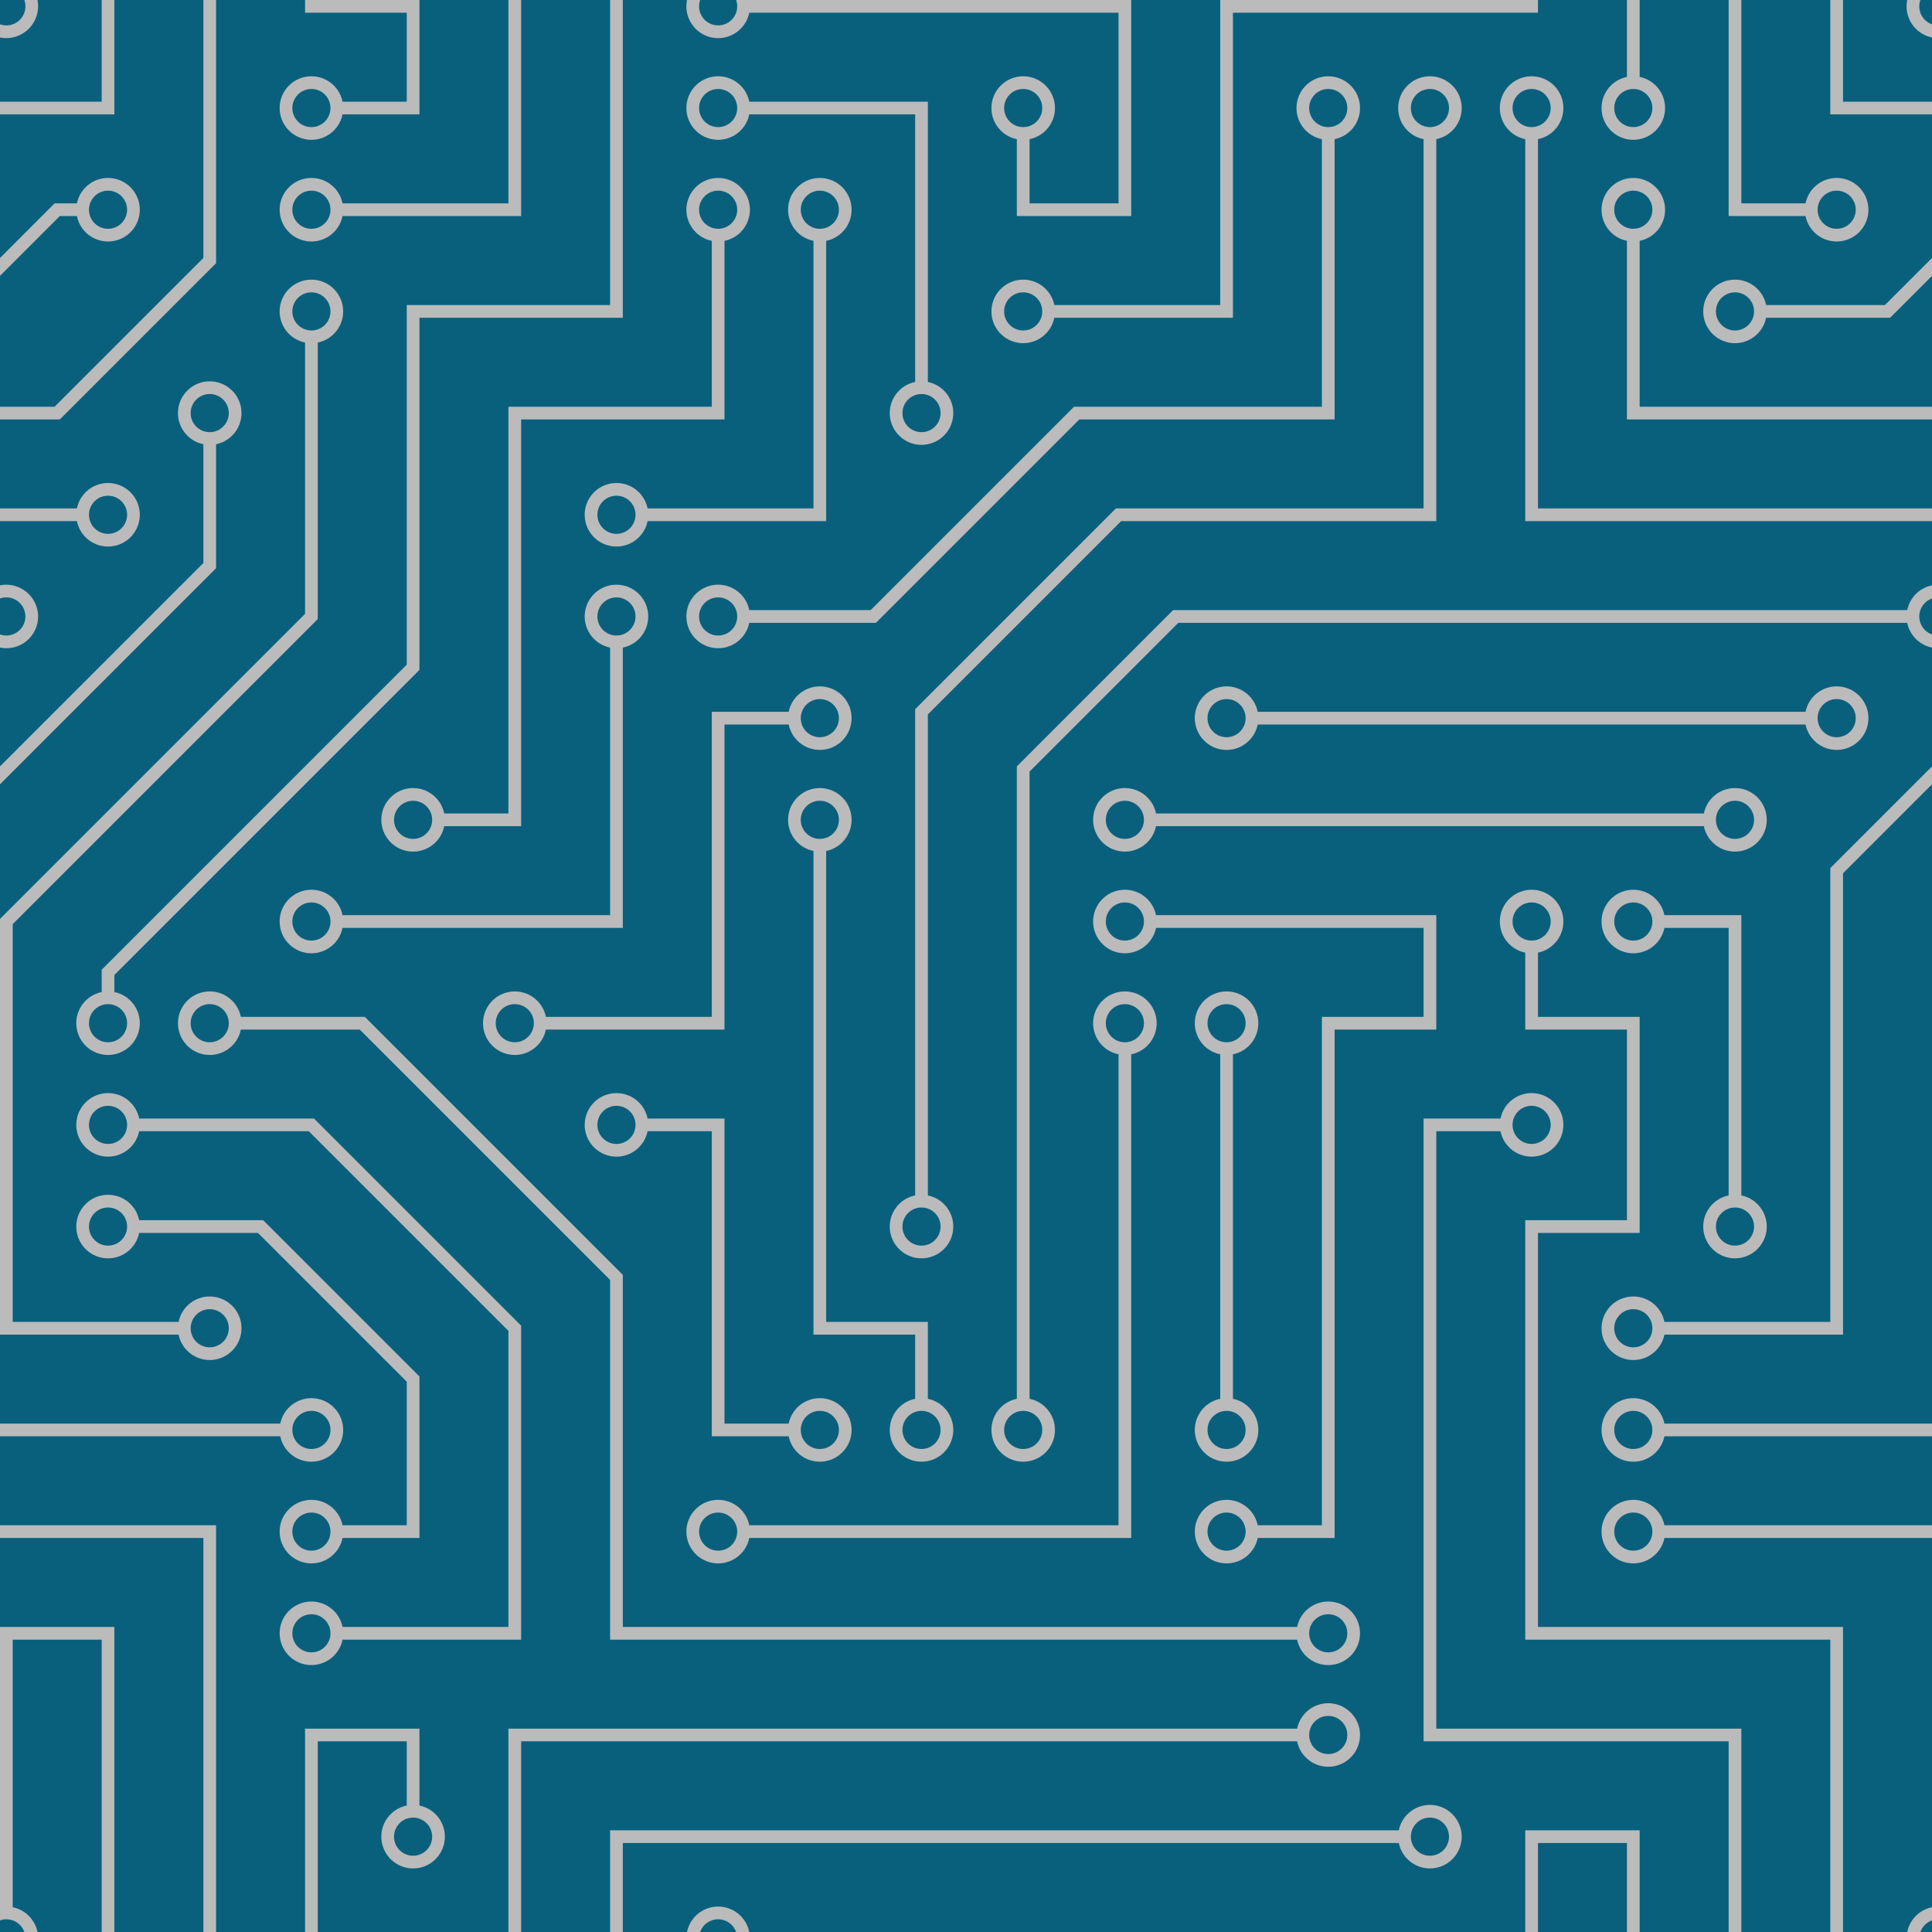
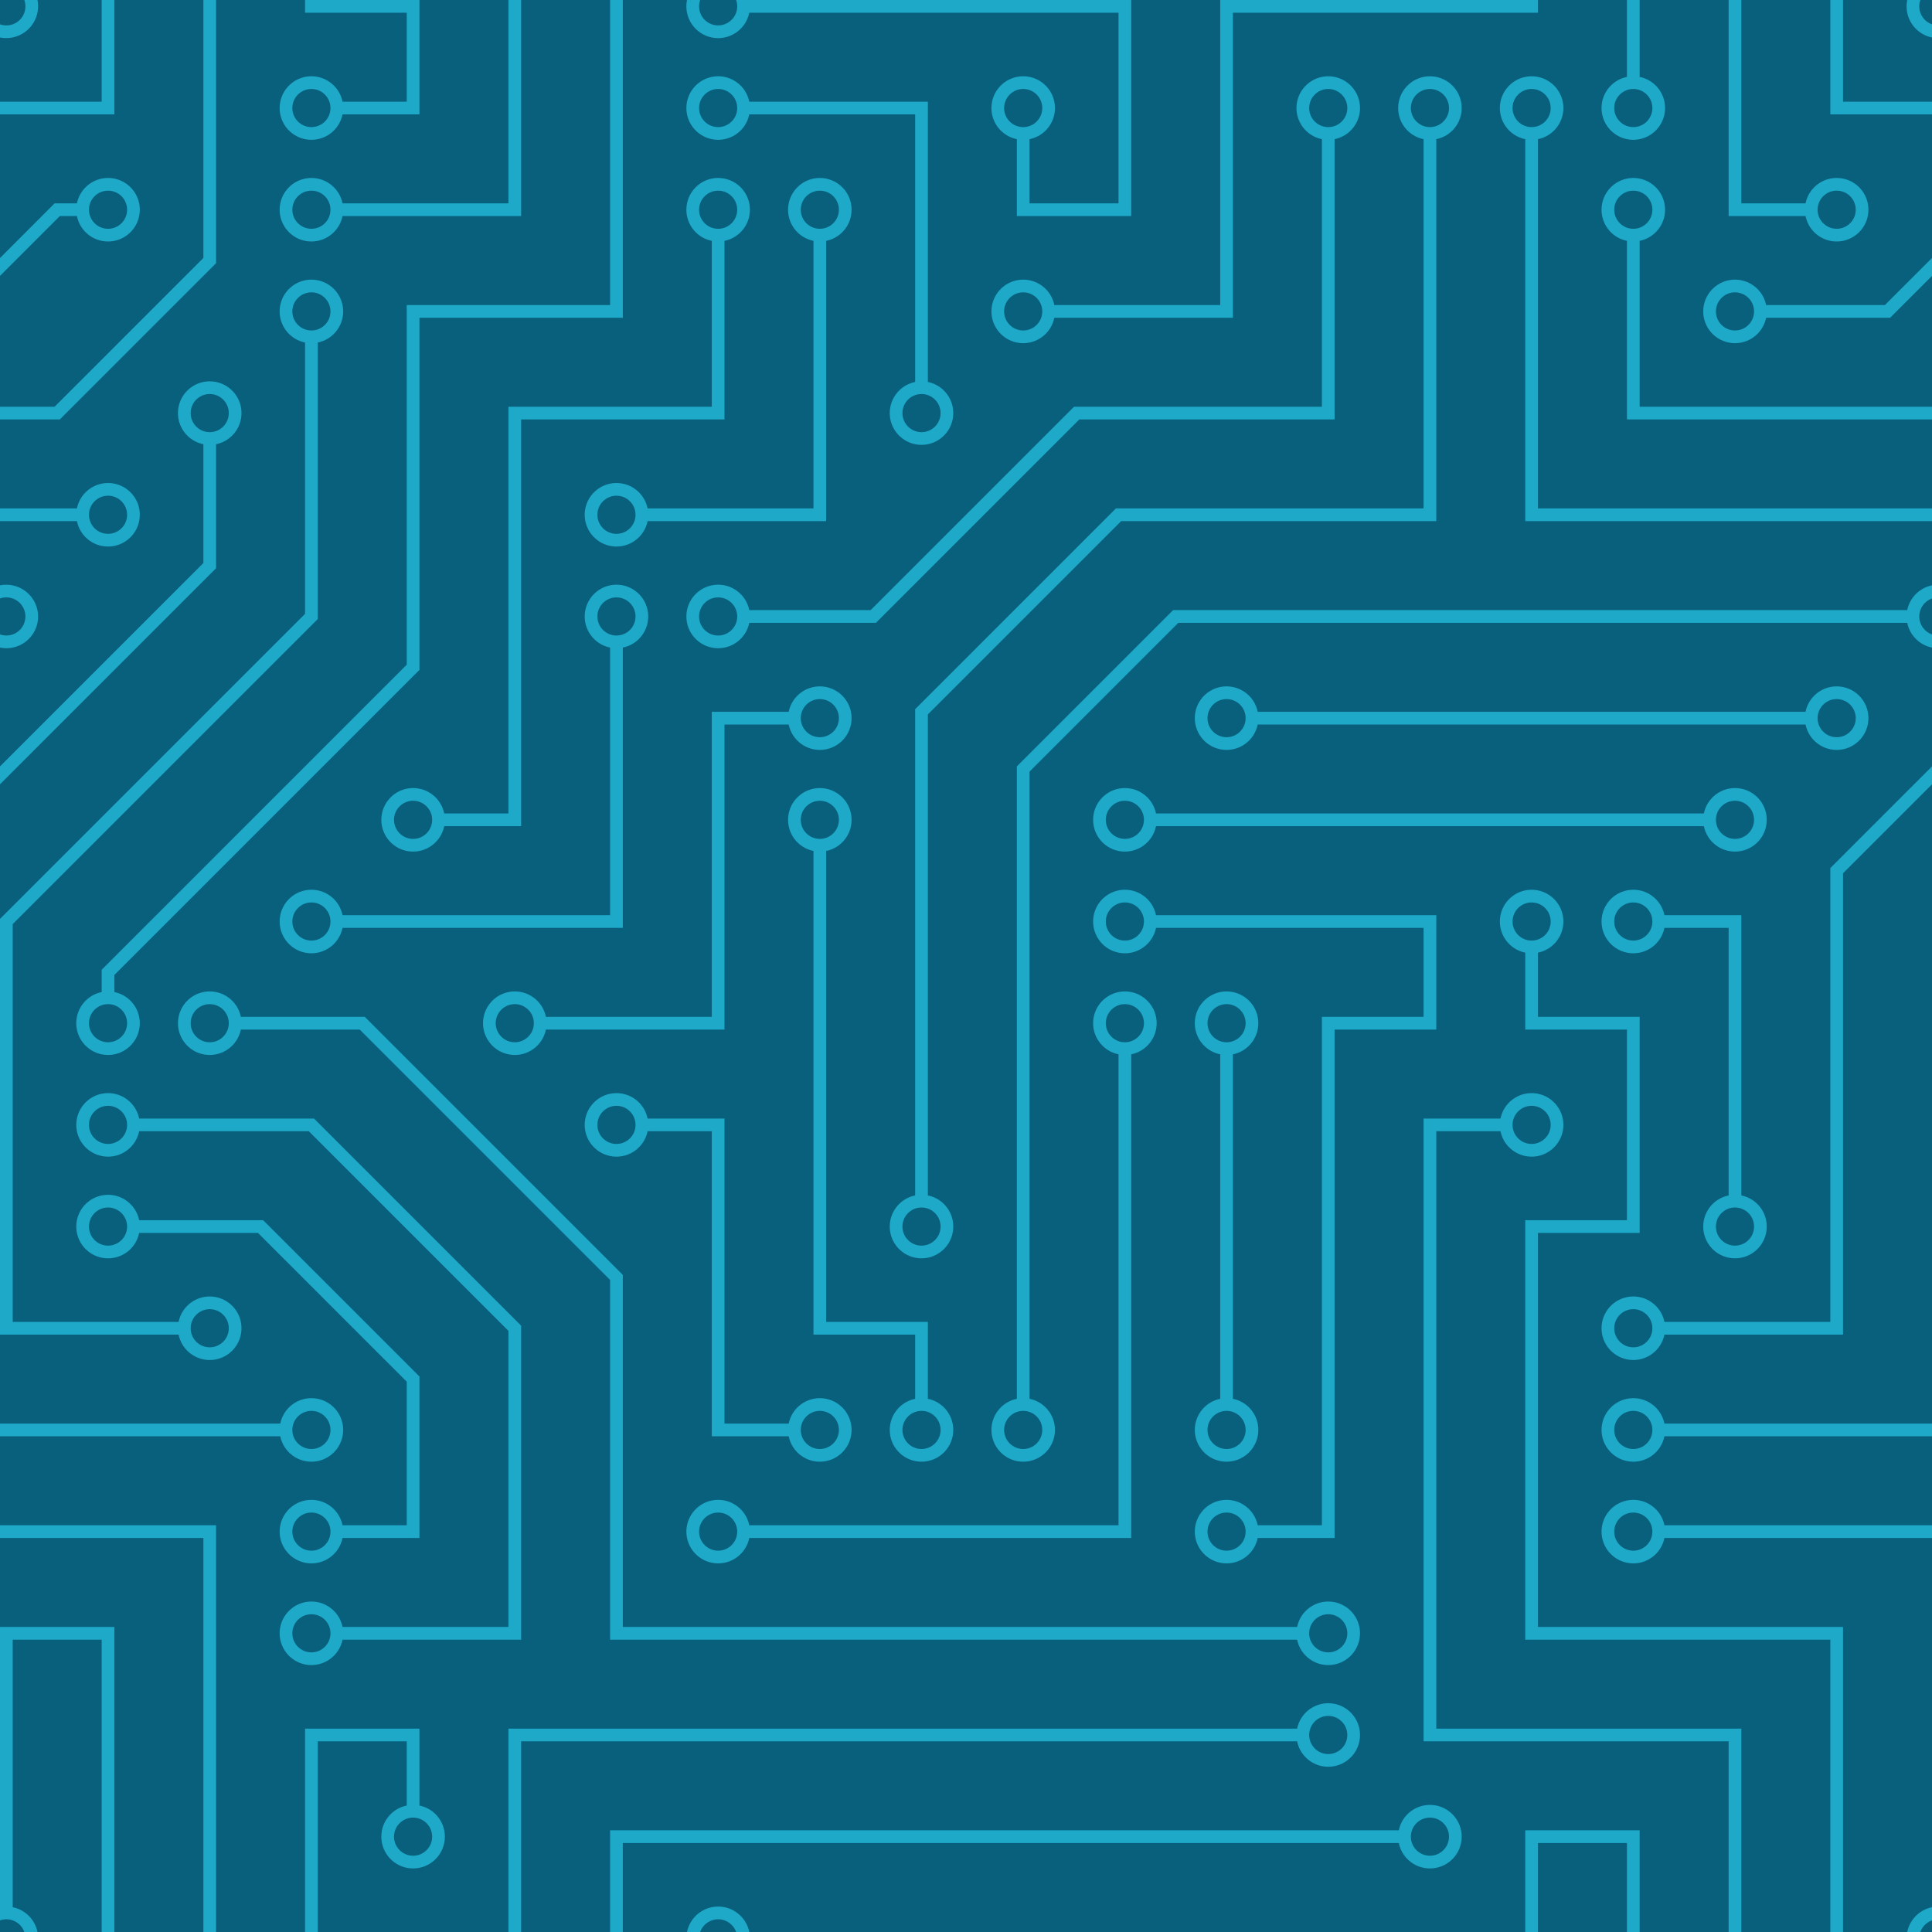
<svg xmlns="http://www.w3.org/2000/svg" viewBox="0 0 304 304" width="304" height="304">
  <rect height="100%" width="100%" fill="#08607d" />
-   <path fill="#bbb" d="M44.1 224a5 5 0 1 1 0 2H0v-2h44.1zm160 48a5 5 0 1 1 0 2H82v-2h122.1zm57.8-46a5 5 0 1 1 0-2H304v2h-42.1zm0 16a5 5 0 1 1 0-2H304v2h-42.1zm6.2-114a5 5 0 1 1 0 2h-86.2a5 5 0 1 1 0-2h86.2zm-256-48a5 5 0 1 1 0 2H0v-2h12.1zm185.8 34a5 5 0 1 1 0-2h86.2a5 5 0 1 1 0 2h-86.2zM258 12.1a5 5 0 1 1-2 0V0h2v12.1zm-64 208a5 5 0 1 1-2 0v-54.2a5 5 0 1 1 2 0v54.2zm48-198.2V80h62v2h-64V21.9a5 5 0 1 1 2 0zm16 16V64h46v2h-48V37.9a5 5 0 1 1 2 0zm-128 96V208h16v12.1a5 5 0 1 1-2 0V210h-16v-76.1a5 5 0 1 1 2 0zm-5.9-21.9a5 5 0 1 1 0 2H114v48H85.9a5 5 0 1 1 0-2H112v-48h12.1zm-6.2 130a5 5 0 1 1 0-2H176v-74.1a5 5 0 1 1 2 0V242h-60.1zm-16-64a5 5 0 1 1 0-2H114v48h10.1a5 5 0 1 1 0 2H112v-48h-10.1zM66 284.1a5 5 0 1 1-2 0V274H50v30h-2v-32h18v12.1zM236.1 176a5 5 0 1 1 0 2H226v94h48v32h-2v-30h-48v-98h12.1zm25.8-30a5 5 0 1 1 0-2H274v44.1a5 5 0 1 1-2 0V146h-10.1zm-64 96a5 5 0 1 1 0-2H208v-80h16v-14h-42.1a5 5 0 1 1 0-2H226v18h-16v80h-12.1zm86.2-210a5 5 0 1 1 0 2H272V0h2v32h10.1zM98 101.9V146H53.9a5 5 0 1 1 0-2H96v-42.1a5 5 0 1 1 2 0zM53.9 34a5 5 0 1 1 0-2H80V0h2v34H53.9zm60.1 3.9V66H82v64H69.9a5 5 0 1 1 0-2H80V64h32V37.9a5 5 0 1 1 2 0zM101.9 82a5 5 0 1 1 0-2H128V37.9a5 5 0 1 1 2 0V82h-28.1zm16-64a5 5 0 1 1 0-2H146v44.1a5 5 0 1 1-2 0V18h-26.1zm102.2 270a5 5 0 1 1 0 2H98v14h-2v-16h124.1zM242 149.9V160h16v34h-16v62h48v48h-2v-46h-48v-66h16v-30h-16v-12.1a5 5 0 1 1 2 0zM53.9 18a5 5 0 1 1 0-2H64V2H48V0h18v18H53.9zm112 32a5 5 0 1 1 0-2H192V0h50v2h-48v48h-28.1zm-48-48a5 5 0 0 1-9.8-2h2.07a3 3 0 1 0 5.66 0H178v34h-18V21.9a5 5 0 1 1 2 0V32h14V2h-58.1zm0 96a5 5 0 1 1 0-2H137l32-32h39V21.9a5 5 0 1 1 2 0V66h-40.17l-32 32H117.9zm28.1 90.1a5 5 0 1 1-2 0v-76.51L175.59 80H224V21.9a5 5 0 1 1 2 0V82h-49.59L146 112.41v75.69zm16 32a5 5 0 1 1-2 0v-99.51L184.59 96H300.1a5 5 0 0 1 3.9-3.9v2.07a3 3 0 0 0 0 5.66v2.07a5 5 0 0 1-3.9-3.9H185.41L162 121.41v98.69zm-144-64a5 5 0 1 1-2 0v-3.51l48-48V48h32V0h2v50H66v55.41l-48 48v2.69zM50 53.9v43.51l-48 48V208h26.1a5 5 0 1 1 0 2H0v-65.41l48-48V53.9a5 5 0 1 1 2 0zm-16 16V89.41l-34 34v-2.82l32-32V69.9a5 5 0 1 1 2 0zM12.1 32a5 5 0 1 1 0 2H9.41L0 43.41V40.6L8.59 32h3.51zm265.8 18a5 5 0 1 1 0-2h18.69l7.41-7.41v2.82L297.41 50H277.9zm-16 160a5 5 0 1 1 0-2H288v-71.41l16-16v2.82l-14 14V210h-28.1zm-208 32a5 5 0 1 1 0-2H64v-22.59L40.59 194H21.9a5 5 0 1 1 0-2H41.41L66 216.59V242H53.9zm150.2 14a5 5 0 1 1 0 2H96v-56.6L56.6 162H37.9a5 5 0 1 1 0-2h19.5L98 200.6V256h106.1zm-150.2 2a5 5 0 1 1 0-2H80v-46.59L48.59 178H21.9a5 5 0 1 1 0-2H49.41L82 208.59V258H53.9zM34 39.8v1.61L9.41 66H0v-2h8.59L32 40.59V0h2v39.8zM2 300.1a5 5 0 0 1 3.9 3.9H3.83A3 3 0 0 0 0 302.17V256h18v48h-2v-46H2v42.1zM34 241v63h-2v-62H0v-2h34v1zM17 18H0v-2h16V0h2v18h-1zm273-2h14v2h-16V0h2v16zm-32 273v15h-2v-14h-14v14h-2v-16h18v1zM0 92.1A5.02 5.02 0 0 1 6 97a5 5 0 0 1-6 4.9v-2.07a3 3 0 1 0 0-5.66V92.1zM80 272h2v32h-2v-32zm37.9 32h-2.07a3 3 0 0 0-5.66 0h-2.07a5 5 0 0 1 9.8 0zM5.9 0A5.02 5.02 0 0 1 0 5.9V3.83A3 3 0 0 0 3.83 0H5.9zm294.2 0h2.07A3 3 0 0 0 304 3.83V5.9a5 5 0 0 1-3.9-5.9zm3.9 300.1v2.07a3 3 0 0 0-1.83 1.83h-2.07a5 5 0 0 1 3.9-3.9zM97 100a3 3 0 1 0 0-6 3 3 0 0 0 0 6zm0-16a3 3 0 1 0 0-6 3 3 0 0 0 0 6zm16 16a3 3 0 1 0 0-6 3 3 0 0 0 0 6zm16 16a3 3 0 1 0 0-6 3 3 0 0 0 0 6zm0 16a3 3 0 1 0 0-6 3 3 0 0 0 0 6zm-48 32a3 3 0 1 0 0-6 3 3 0 0 0 0 6zm16 16a3 3 0 1 0 0-6 3 3 0 0 0 0 6zm32 48a3 3 0 1 0 0-6 3 3 0 0 0 0 6zm-16 16a3 3 0 1 0 0-6 3 3 0 0 0 0 6zm32-16a3 3 0 1 0 0-6 3 3 0 0 0 0 6zm0-32a3 3 0 1 0 0-6 3 3 0 0 0 0 6zm16 32a3 3 0 1 0 0-6 3 3 0 0 0 0 6zm32 16a3 3 0 1 0 0-6 3 3 0 0 0 0 6zm0-16a3 3 0 1 0 0-6 3 3 0 0 0 0 6zm-16-64a3 3 0 1 0 0-6 3 3 0 0 0 0 6zm16 0a3 3 0 1 0 0-6 3 3 0 0 0 0 6zm16 96a3 3 0 1 0 0-6 3 3 0 0 0 0 6zm0 16a3 3 0 1 0 0-6 3 3 0 0 0 0 6zm16 16a3 3 0 1 0 0-6 3 3 0 0 0 0 6zm16-144a3 3 0 1 0 0-6 3 3 0 0 0 0 6zm0 32a3 3 0 1 0 0-6 3 3 0 0 0 0 6zm16-32a3 3 0 1 0 0-6 3 3 0 0 0 0 6zm16-16a3 3 0 1 0 0-6 3 3 0 0 0 0 6zm-96 0a3 3 0 1 0 0-6 3 3 0 0 0 0 6zm0 16a3 3 0 1 0 0-6 3 3 0 0 0 0 6zm16-32a3 3 0 1 0 0-6 3 3 0 0 0 0 6zm96 0a3 3 0 1 0 0-6 3 3 0 0 0 0 6zm-16-64a3 3 0 1 0 0-6 3 3 0 0 0 0 6zm16-16a3 3 0 1 0 0-6 3 3 0 0 0 0 6zm-32 0a3 3 0 1 0 0-6 3 3 0 0 0 0 6zm0-16a3 3 0 1 0 0-6 3 3 0 0 0 0 6zm-16 0a3 3 0 1 0 0-6 3 3 0 0 0 0 6zm-16 0a3 3 0 1 0 0-6 3 3 0 0 0 0 6zm-16 0a3 3 0 1 0 0-6 3 3 0 0 0 0 6zM49 36a3 3 0 1 0 0-6 3 3 0 0 0 0 6zm-32 0a3 3 0 1 0 0-6 3 3 0 0 0 0 6zm32 16a3 3 0 1 0 0-6 3 3 0 0 0 0 6zM33 68a3 3 0 1 0 0-6 3 3 0 0 0 0 6zm16-48a3 3 0 1 0 0-6 3 3 0 0 0 0 6zm0 240a3 3 0 1 0 0-6 3 3 0 0 0 0 6zm16 32a3 3 0 1 0 0-6 3 3 0 0 0 0 6zm-16-64a3 3 0 1 0 0-6 3 3 0 0 0 0 6zm0 16a3 3 0 1 0 0-6 3 3 0 0 0 0 6zm-16-32a3 3 0 1 0 0-6 3 3 0 0 0 0 6zm80-176a3 3 0 1 0 0-6 3 3 0 0 0 0 6zm16 0a3 3 0 1 0 0-6 3 3 0 0 0 0 6zm-16-16a3 3 0 1 0 0-6 3 3 0 0 0 0 6zm32 48a3 3 0 1 0 0-6 3 3 0 0 0 0 6zm16-16a3 3 0 1 0 0-6 3 3 0 0 0 0 6zm0-32a3 3 0 1 0 0-6 3 3 0 0 0 0 6zm112 176a3 3 0 1 0 0-6 3 3 0 0 0 0 6zm-16 16a3 3 0 1 0 0-6 3 3 0 0 0 0 6zm0 16a3 3 0 1 0 0-6 3 3 0 0 0 0 6zm0 16a3 3 0 1 0 0-6 3 3 0 0 0 0 6zM17 180a3 3 0 1 0 0-6 3 3 0 0 0 0 6zm0 16a3 3 0 1 0 0-6 3 3 0 0 0 0 6zm0-32a3 3 0 1 0 0-6 3 3 0 0 0 0 6zm16 0a3 3 0 1 0 0-6 3 3 0 0 0 0 6zM17 84a3 3 0 1 0 0-6 3 3 0 0 0 0 6zm32 64a3 3 0 1 0 0-6 3 3 0 0 0 0 6zm16-16a3 3 0 1 0 0-6 3 3 0 0 0 0 6z" />
+   <path fill="#1ea9c8" d="M44.1 224a5 5 0 1 1 0 2H0v-2h44.1zm160 48a5 5 0 1 1 0 2H82v-2h122.1zm57.8-46a5 5 0 1 1 0-2H304v2h-42.1zm0 16a5 5 0 1 1 0-2H304v2h-42.1zm6.2-114a5 5 0 1 1 0 2h-86.2a5 5 0 1 1 0-2h86.2zm-256-48a5 5 0 1 1 0 2H0v-2h12.1zm185.8 34a5 5 0 1 1 0-2h86.2a5 5 0 1 1 0 2h-86.2zM258 12.1a5 5 0 1 1-2 0V0h2v12.1zm-64 208a5 5 0 1 1-2 0v-54.2a5 5 0 1 1 2 0v54.2zm48-198.2V80h62v2h-64V21.9a5 5 0 1 1 2 0zm16 16V64h46v2h-48V37.9a5 5 0 1 1 2 0zm-128 96V208h16v12.1a5 5 0 1 1-2 0V210h-16v-76.1a5 5 0 1 1 2 0zm-5.9-21.9a5 5 0 1 1 0 2H114v48H85.9a5 5 0 1 1 0-2H112v-48h12.1zm-6.2 130a5 5 0 1 1 0-2H176v-74.1a5 5 0 1 1 2 0V242h-60.1zm-16-64a5 5 0 1 1 0-2H114v48h10.1a5 5 0 1 1 0 2H112v-48h-10.1zM66 284.1a5 5 0 1 1-2 0V274H50v30h-2v-32h18v12.1zM236.1 176a5 5 0 1 1 0 2H226v94h48v32h-2v-30h-48v-98h12.1zm25.8-30a5 5 0 1 1 0-2H274v44.1a5 5 0 1 1-2 0V146h-10.1zm-64 96a5 5 0 1 1 0-2H208v-80h16v-14h-42.1a5 5 0 1 1 0-2H226v18h-16v80h-12.1zm86.2-210a5 5 0 1 1 0 2H272V0h2v32h10.1zM98 101.9V146H53.9a5 5 0 1 1 0-2H96v-42.1a5 5 0 1 1 2 0zM53.9 34a5 5 0 1 1 0-2H80V0h2v34H53.9zm60.1 3.9V66H82v64H69.9a5 5 0 1 1 0-2H80V64h32V37.9a5 5 0 1 1 2 0zM101.9 82a5 5 0 1 1 0-2H128V37.9a5 5 0 1 1 2 0V82h-28.1zm16-64a5 5 0 1 1 0-2H146v44.1a5 5 0 1 1-2 0V18h-26.1zm102.2 270a5 5 0 1 1 0 2H98v14h-2v-16h124.1zM242 149.9V160h16v34h-16v62h48v48h-2v-46h-48v-66h16v-30h-16v-12.1a5 5 0 1 1 2 0zM53.9 18a5 5 0 1 1 0-2H64V2H48V0h18v18H53.9zm112 32a5 5 0 1 1 0-2H192V0h50v2h-48v48h-28.1zm-48-48a5 5 0 0 1-9.8-2h2.07a3 3 0 1 0 5.66 0H178v34h-18V21.9a5 5 0 1 1 2 0V32h14V2h-58.1zm0 96a5 5 0 1 1 0-2H137l32-32h39V21.9a5 5 0 1 1 2 0V66h-40.17l-32 32H117.9zm28.1 90.1a5 5 0 1 1-2 0v-76.51L175.59 80H224V21.9a5 5 0 1 1 2 0V82h-49.59L146 112.41v75.69zm16 32a5 5 0 1 1-2 0v-99.51L184.59 96H300.1a5 5 0 0 1 3.9-3.9v2.07a3 3 0 0 0 0 5.66v2.07a5 5 0 0 1-3.9-3.9H185.41L162 121.41v98.69zm-144-64a5 5 0 1 1-2 0v-3.51l48-48V48h32V0h2v50H66v55.41l-48 48v2.69zM50 53.9v43.51l-48 48V208h26.1a5 5 0 1 1 0 2H0v-65.41l48-48V53.9a5 5 0 1 1 2 0zm-16 16V89.41l-34 34v-2.82l32-32V69.9a5 5 0 1 1 2 0zM12.1 32a5 5 0 1 1 0 2H9.41L0 43.41V40.6L8.59 32h3.51zm265.8 18a5 5 0 1 1 0-2h18.69l7.41-7.41v2.82L297.41 50H277.9zm-16 160a5 5 0 1 1 0-2H288v-71.41l16-16v2.82l-14 14V210h-28.1zm-208 32a5 5 0 1 1 0-2H64v-22.59L40.59 194H21.9a5 5 0 1 1 0-2H41.41L66 216.59V242H53.9zm150.2 14a5 5 0 1 1 0 2H96v-56.6L56.6 162H37.9a5 5 0 1 1 0-2h19.5L98 200.6V256h106.1zm-150.2 2a5 5 0 1 1 0-2H80v-46.59L48.59 178H21.9a5 5 0 1 1 0-2H49.41L82 208.59V258H53.9zM34 39.8v1.61L9.41 66H0v-2h8.59L32 40.59V0h2v39.8zM2 300.1a5 5 0 0 1 3.9 3.9H3.83A3 3 0 0 0 0 302.17V256h18v48h-2v-46H2v42.1zM34 241v63h-2v-62H0v-2h34v1zM17 18H0v-2h16V0h2v18h-1zm273-2h14v2h-16V0h2v16zm-32 273v15h-2v-14h-14v14h-2v-16h18v1zM0 92.1A5.02 5.02 0 0 1 6 97a5 5 0 0 1-6 4.9v-2.07a3 3 0 1 0 0-5.66V92.1zM80 272h2v32h-2v-32zm37.9 32h-2.07a3 3 0 0 0-5.66 0h-2.07a5 5 0 0 1 9.8 0zM5.9 0A5.02 5.02 0 0 1 0 5.9V3.83A3 3 0 0 0 3.83 0H5.9zm294.2 0h2.07A3 3 0 0 0 304 3.83V5.9a5 5 0 0 1-3.9-5.9zm3.9 300.1v2.07a3 3 0 0 0-1.83 1.83h-2.07a5 5 0 0 1 3.9-3.9zM97 100a3 3 0 1 0 0-6 3 3 0 0 0 0 6zm0-16a3 3 0 1 0 0-6 3 3 0 0 0 0 6zm16 16a3 3 0 1 0 0-6 3 3 0 0 0 0 6zm16 16a3 3 0 1 0 0-6 3 3 0 0 0 0 6zm0 16a3 3 0 1 0 0-6 3 3 0 0 0 0 6zm-48 32a3 3 0 1 0 0-6 3 3 0 0 0 0 6zm16 16a3 3 0 1 0 0-6 3 3 0 0 0 0 6zm32 48a3 3 0 1 0 0-6 3 3 0 0 0 0 6zm-16 16a3 3 0 1 0 0-6 3 3 0 0 0 0 6zm32-16a3 3 0 1 0 0-6 3 3 0 0 0 0 6zm0-32a3 3 0 1 0 0-6 3 3 0 0 0 0 6zm16 32a3 3 0 1 0 0-6 3 3 0 0 0 0 6zm32 16a3 3 0 1 0 0-6 3 3 0 0 0 0 6zm0-16a3 3 0 1 0 0-6 3 3 0 0 0 0 6zm-16-64a3 3 0 1 0 0-6 3 3 0 0 0 0 6zm16 0a3 3 0 1 0 0-6 3 3 0 0 0 0 6zm16 96a3 3 0 1 0 0-6 3 3 0 0 0 0 6zm0 16a3 3 0 1 0 0-6 3 3 0 0 0 0 6zm16 16a3 3 0 1 0 0-6 3 3 0 0 0 0 6zm16-144a3 3 0 1 0 0-6 3 3 0 0 0 0 6zm0 32a3 3 0 1 0 0-6 3 3 0 0 0 0 6zm16-32a3 3 0 1 0 0-6 3 3 0 0 0 0 6zm16-16a3 3 0 1 0 0-6 3 3 0 0 0 0 6zm-96 0a3 3 0 1 0 0-6 3 3 0 0 0 0 6zm0 16a3 3 0 1 0 0-6 3 3 0 0 0 0 6zm16-32a3 3 0 1 0 0-6 3 3 0 0 0 0 6zm96 0a3 3 0 1 0 0-6 3 3 0 0 0 0 6zm-16-64a3 3 0 1 0 0-6 3 3 0 0 0 0 6zm16-16a3 3 0 1 0 0-6 3 3 0 0 0 0 6zm-32 0a3 3 0 1 0 0-6 3 3 0 0 0 0 6zm0-16a3 3 0 1 0 0-6 3 3 0 0 0 0 6zm-16 0a3 3 0 1 0 0-6 3 3 0 0 0 0 6zm-16 0a3 3 0 1 0 0-6 3 3 0 0 0 0 6zm-16 0a3 3 0 1 0 0-6 3 3 0 0 0 0 6zM49 36a3 3 0 1 0 0-6 3 3 0 0 0 0 6zm-32 0a3 3 0 1 0 0-6 3 3 0 0 0 0 6zm32 16a3 3 0 1 0 0-6 3 3 0 0 0 0 6zM33 68a3 3 0 1 0 0-6 3 3 0 0 0 0 6zm16-48a3 3 0 1 0 0-6 3 3 0 0 0 0 6zm0 240a3 3 0 1 0 0-6 3 3 0 0 0 0 6zm16 32a3 3 0 1 0 0-6 3 3 0 0 0 0 6zm-16-64a3 3 0 1 0 0-6 3 3 0 0 0 0 6zm0 16a3 3 0 1 0 0-6 3 3 0 0 0 0 6zm-16-32a3 3 0 1 0 0-6 3 3 0 0 0 0 6zm80-176a3 3 0 1 0 0-6 3 3 0 0 0 0 6zm16 0a3 3 0 1 0 0-6 3 3 0 0 0 0 6zm-16-16a3 3 0 1 0 0-6 3 3 0 0 0 0 6zm32 48a3 3 0 1 0 0-6 3 3 0 0 0 0 6zm16-16a3 3 0 1 0 0-6 3 3 0 0 0 0 6zm0-32a3 3 0 1 0 0-6 3 3 0 0 0 0 6zm112 176a3 3 0 1 0 0-6 3 3 0 0 0 0 6zm-16 16a3 3 0 1 0 0-6 3 3 0 0 0 0 6zm0 16a3 3 0 1 0 0-6 3 3 0 0 0 0 6zm0 16a3 3 0 1 0 0-6 3 3 0 0 0 0 6zM17 180a3 3 0 1 0 0-6 3 3 0 0 0 0 6zm0 16a3 3 0 1 0 0-6 3 3 0 0 0 0 6zm0-32a3 3 0 1 0 0-6 3 3 0 0 0 0 6zm16 0a3 3 0 1 0 0-6 3 3 0 0 0 0 6zM17 84a3 3 0 1 0 0-6 3 3 0 0 0 0 6zm32 64a3 3 0 1 0 0-6 3 3 0 0 0 0 6zm16-16a3 3 0 1 0 0-6 3 3 0 0 0 0 6z" />
</svg>
